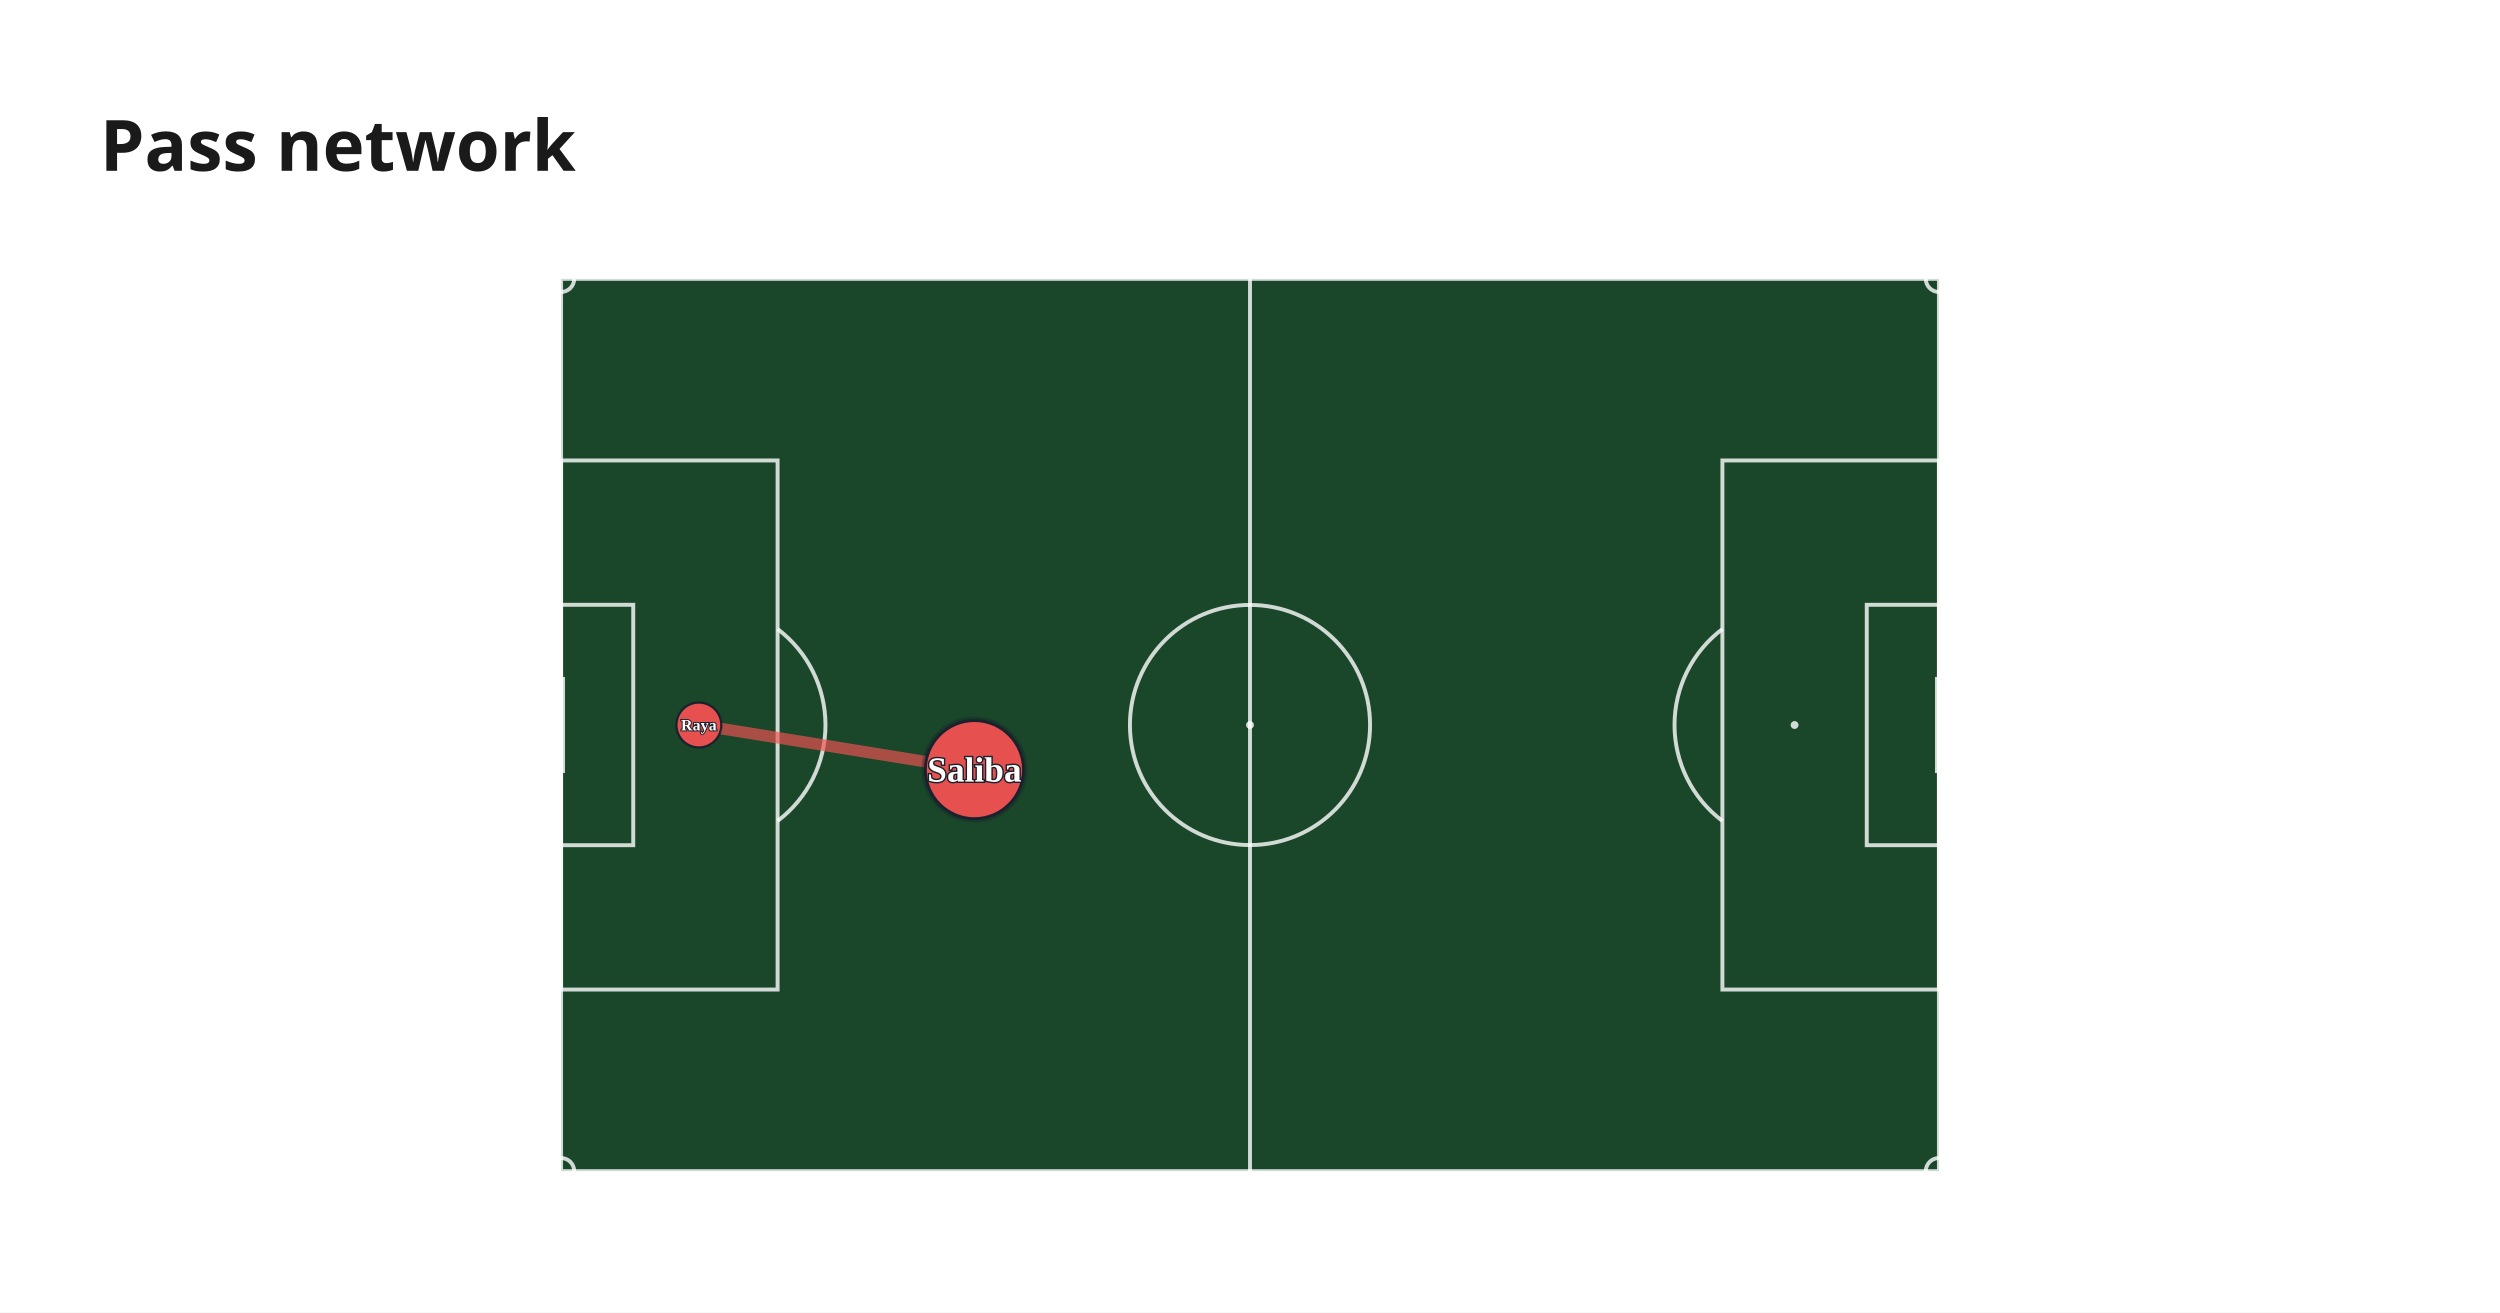
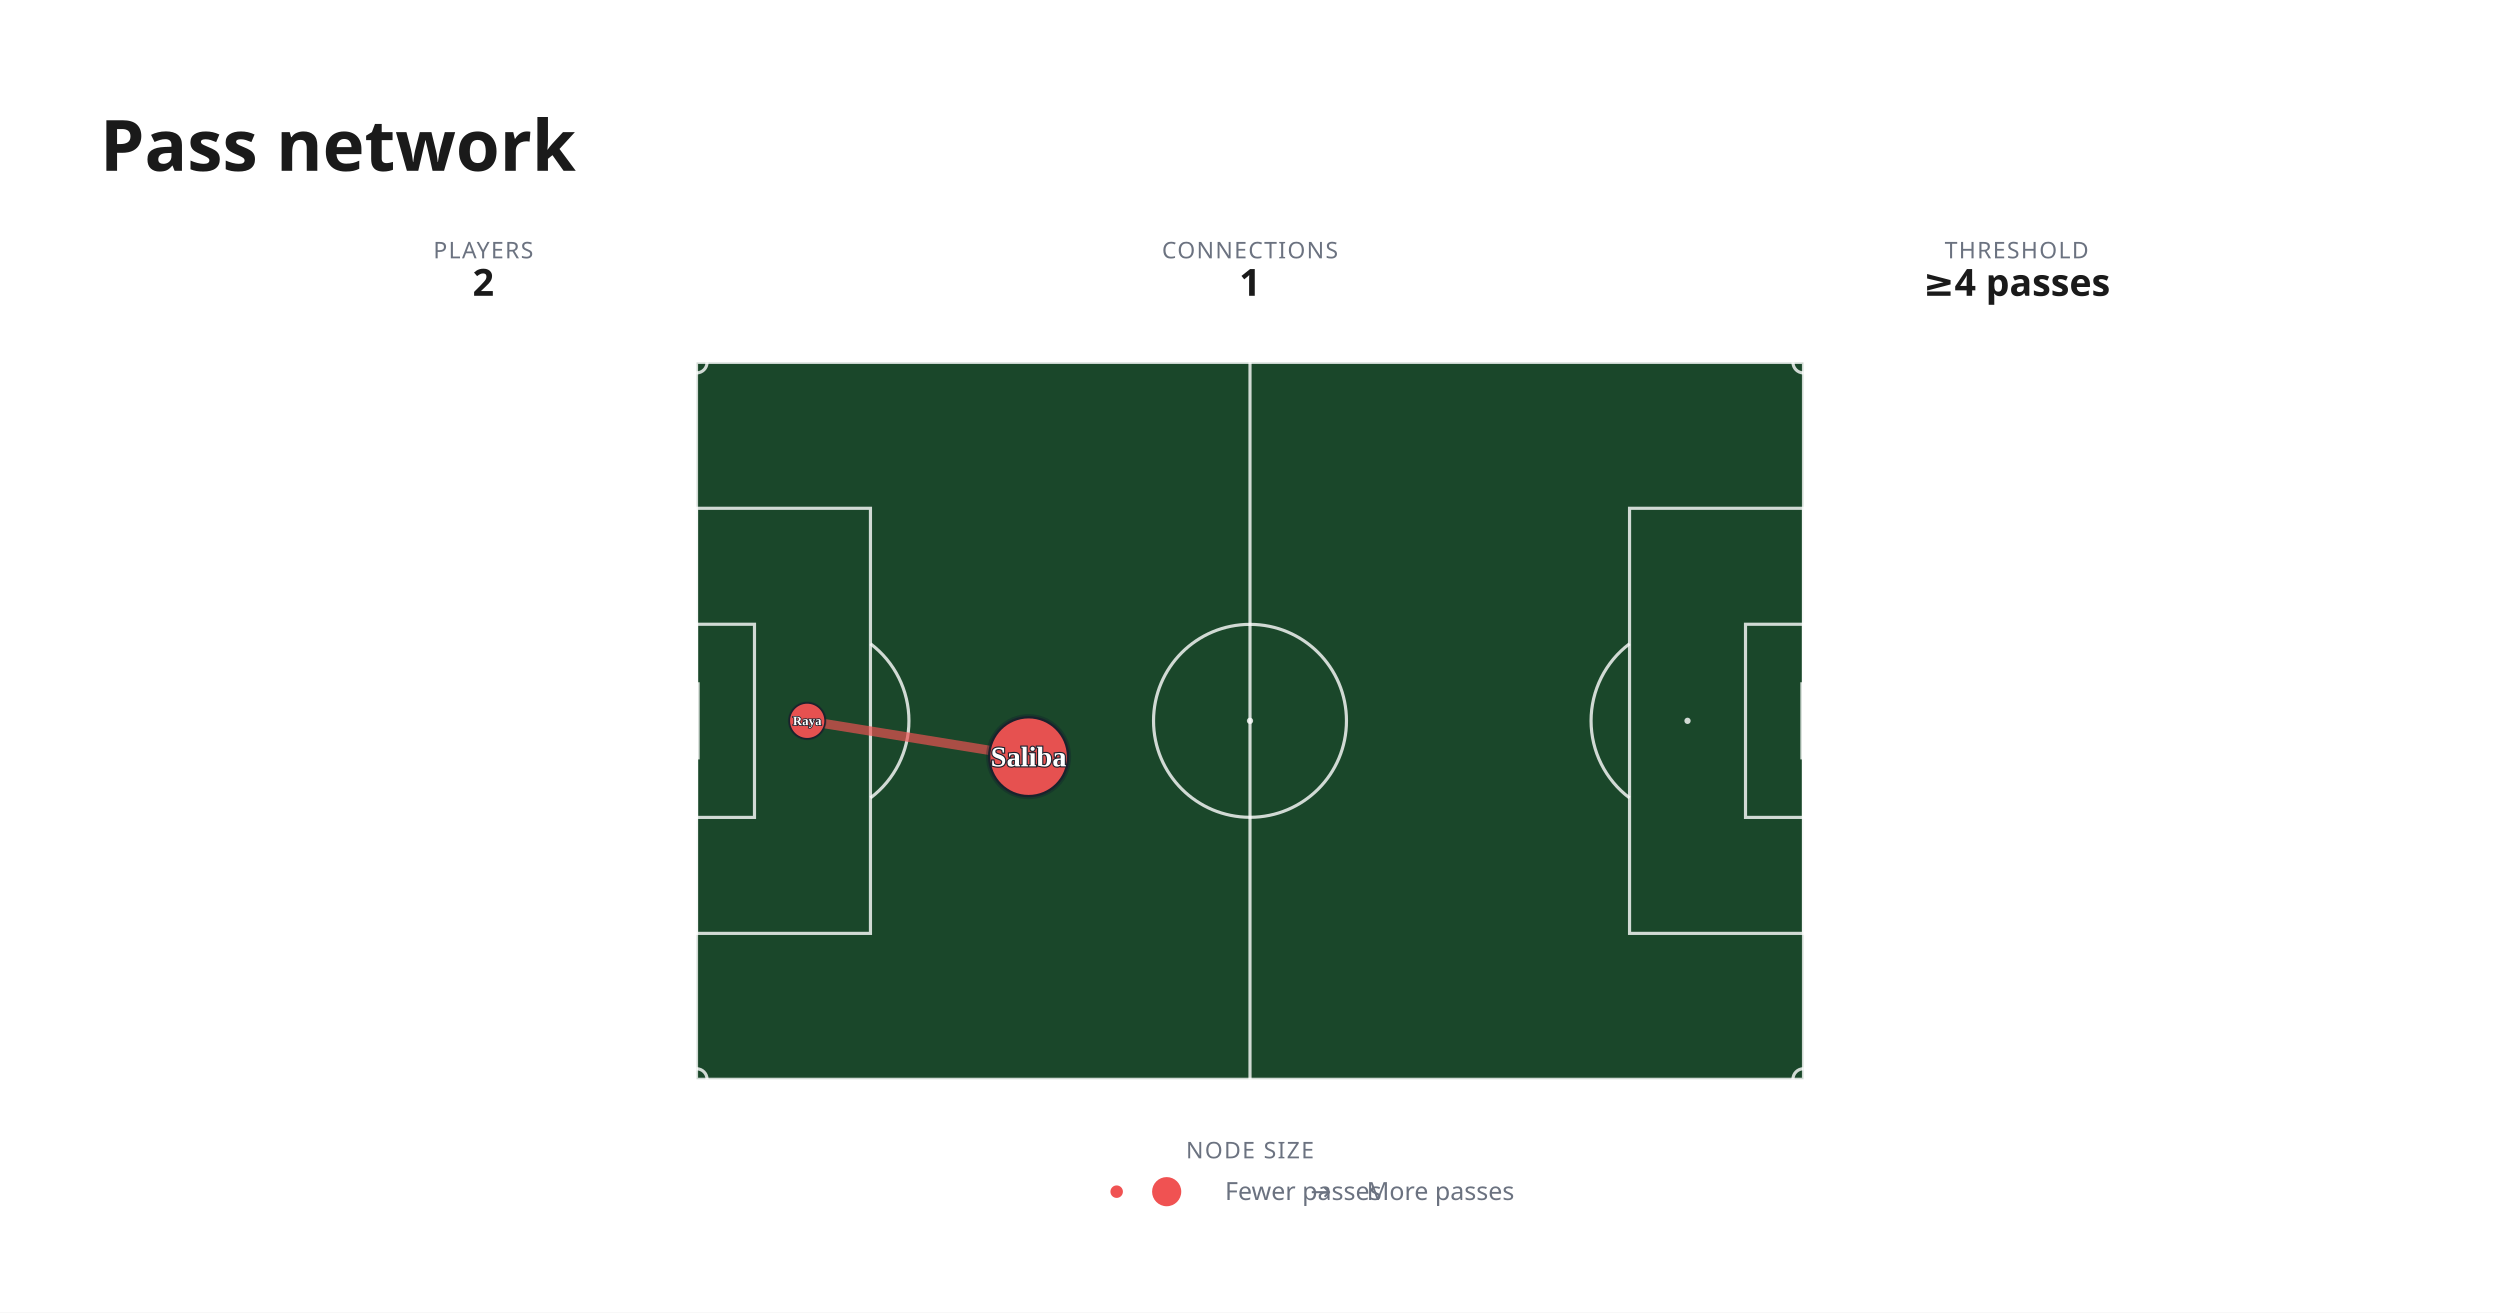
<svg xmlns="http://www.w3.org/2000/svg" width="1200" height="630" viewBox="0 0 1200 630" role="img" aria-label="Pass network">
  <rect x="0" y="0" width="1200" height="630" fill="#ffffff" />
  <text x="48" y="82" fill="#1a1a1a" font-family="&quot;IBM Plex Sans&quot;, ui-sans-serif, system-ui, sans-serif" font-size="34" font-weight="700">Pass network</text>
-   <svg x="238.676" y="114" width="722.647" height="468">
+   <g transform="translate(0 114)">
+     <g>
+       <text x="232" y="10" text-anchor="middle" fill="#6b7280" font-family="&quot;IBM Plex Sans&quot;, ui-sans-serif, system-ui, sans-serif" font-size="11" letter-spacing="0.06em">PLAYERS</text>
+       <text x="232" y="28" text-anchor="middle" fill="#1a1a1a" font-family="&quot;IBM Plex Sans&quot;, ui-sans-serif, system-ui, sans-serif" font-size="18" font-weight="700">2</text>
+     </g>
+     <g>
+       <text x="600" y="10" text-anchor="middle" fill="#6b7280" font-family="&quot;IBM Plex Sans&quot;, ui-sans-serif, system-ui, sans-serif" font-size="11" letter-spacing="0.06em">CONNECTIONS</text>
+       <text x="600" y="28" text-anchor="middle" fill="#1a1a1a" font-family="&quot;IBM Plex Sans&quot;, ui-sans-serif, system-ui, sans-serif" font-size="18" font-weight="700">1</text>
+     </g>
+     <g>
+       <text x="968" y="10" text-anchor="middle" fill="#6b7280" font-family="&quot;IBM Plex Sans&quot;, ui-sans-serif, system-ui, sans-serif" font-size="11" letter-spacing="0.06em">THRESHOLD</text>
+       <text x="968" y="28" text-anchor="middle" fill="#1a1a1a" font-family="&quot;IBM Plex Sans&quot;, ui-sans-serif, system-ui, sans-serif" font-size="18" font-weight="700">≥4 passes</text>
+     </g>
+   </g>
+   <svg x="309.706" y="158" width="580.588" height="376">
    <svg viewBox="-3.15 -3.15 111.3 74.3" overflow="hidden" preserveAspectRatio="xMidYMid meet" role="img" aria-label="Passing network: 2 players, 1 connections" style="width:100%;aspect-ratio:105 / 68;display:block;pointer-events:none">
      <svg x="-3.15" y="-3.15" width="111.3" height="74.3" viewBox="-3.15 -3.15 111.3 74.3" overflow="hidden">
        <g data-stadia="pitch-background">
          <rect x="0" y="0" width="105" height="68" fill="#1a472a" stroke="none" />
        </g>
        <g data-stadia="pitch-lines">
          <rect x="0" y="0" width="105" height="68" stroke="#ffffffcc" stroke-width="0.3" fill="none" />
          <rect x="0" y="13.84" width="16.5" height="40.32" stroke="#ffffffcc" stroke-width="0.3" fill="none" />
          <rect x="0" y="24.84" width="5.5" height="18.32" stroke="#ffffffcc" stroke-width="0.3" fill="none" />
          <line x1="0" y1="30.34" x2="0" y2="37.66" stroke="#ffffffcc" stroke-width="0.6" />
          <circle cx="11" cy="34" r="0.3" stroke="none" stroke-width="0" fill="#ffffffcc" />
          <path d="M 16.5 26.688 A 9.15 9.15 0 0 1 16.5 41.312" stroke="#ffffffcc" stroke-width="0.3" fill="none" />
          <rect x="88.5" y="13.84" width="16.5" height="40.32" stroke="#ffffffcc" stroke-width="0.3" fill="none" />
          <rect x="99.5" y="24.84" width="5.5" height="18.32" stroke="#ffffffcc" stroke-width="0.3" fill="none" />
          <line x1="105" y1="30.34" x2="105" y2="37.66" stroke="#ffffffcc" stroke-width="0.6" />
          <circle cx="94" cy="34" r="0.3" stroke="none" stroke-width="0" fill="#ffffffcc" />
          <path d="M 88.5 41.312 A 9.15 9.15 0 0 1 88.5 26.688" stroke="#ffffffcc" stroke-width="0.3" fill="none" />
          <line x1="52.5" y1="0" x2="52.5" y2="68" stroke="#ffffffcc" stroke-width="0.3" />
          <circle cx="52.5" cy="34" r="9.15" stroke="#ffffffcc" stroke-width="0.3" fill="none" />
          <circle cx="52.5" cy="34" r="0.3" stroke="none" stroke-width="0" fill="#ffffffcc" />
          <path d="M 1 0 A 1 1 0 0 1 6.123233995736766e-17 1" stroke="#ffffffcc" stroke-width="0.3" fill="none" />
          <path d="M 6.123233995736766e-17 67 A 1 1 0 0 1 1 68" stroke="#ffffffcc" stroke-width="0.3" fill="none" />
          <path d="M 105 1 A 1 1 0 0 1 104 -1.2246467991473532e-16" stroke="#ffffffcc" stroke-width="0.3" fill="none" />
          <path d="M 104 68 A 1 1 0 0 1 105 67" stroke="#ffffffcc" stroke-width="0.3" fill="none" />
        </g>
        <line x1="27.709" y1="36.786" x2="12.277" y2="34.288" stroke="#f05252" stroke-width="0.884" stroke-linecap="round" opacity="0.675" />
        <g>
          <circle cx="10.5" cy="34" r="1.836" fill="#0f172a" opacity="0.3" />
          <circle cx="10.5" cy="34" r="1.7" fill="#f05252" stroke="#1a202c" stroke-width="0.15" opacity="0.95" />
          <text x="10.5" y="34" fill="#ffffff" font-size="1.224" font-weight="700" text-anchor="middle" dominant-baseline="central" stroke="#1a202c" stroke-width="0.15" paint-order="stroke" pointer-events="none">Raya</text>
        </g>
        <g>
          <circle cx="31.5" cy="37.4" r="4.039" fill="#0f172a" opacity="0.3" />
          <circle cx="31.5" cy="37.4" r="3.74" fill="#f05252" stroke="#1a202c" stroke-width="0.224" opacity="0.95" />
          <text x="31.5" y="37.4" fill="#ffffff" font-size="2.693" font-weight="700" text-anchor="middle" dominant-baseline="central" stroke="#1a202c" stroke-width="0.215" paint-order="stroke" pointer-events="none">Saliba</text>
        </g>
      </svg>
    </svg>
  </svg>
+   <g transform="translate(0 546)">
+     <text x="600" y="10" text-anchor="middle" fill="#6b7280" font-family="&quot;IBM Plex Sans&quot;, ui-sans-serif, system-ui, sans-serif" font-size="11" letter-spacing="0.06em">NODE SIZE</text>
+     <circle cx="536" cy="26" r="3" fill="#f05252" />
+     <circle cx="560" cy="26" r="7" fill="#f05252" />
+     <text x="588" y="30" fill="#6b7280" font-family="&quot;IBM Plex Sans&quot;, ui-sans-serif, system-ui, sans-serif" font-size="12">Fewer passes</text>
+     <text x="634" y="30" text-anchor="middle" fill="#6b7280" font-family="&quot;IBM Plex Sans&quot;, ui-sans-serif, system-ui, sans-serif" font-size="12">→</text>
+     <text x="656" y="30" fill="#6b7280" font-family="&quot;IBM Plex Sans&quot;, ui-sans-serif, system-ui, sans-serif" font-size="12">More passes</text>
+   </g>
</svg>
